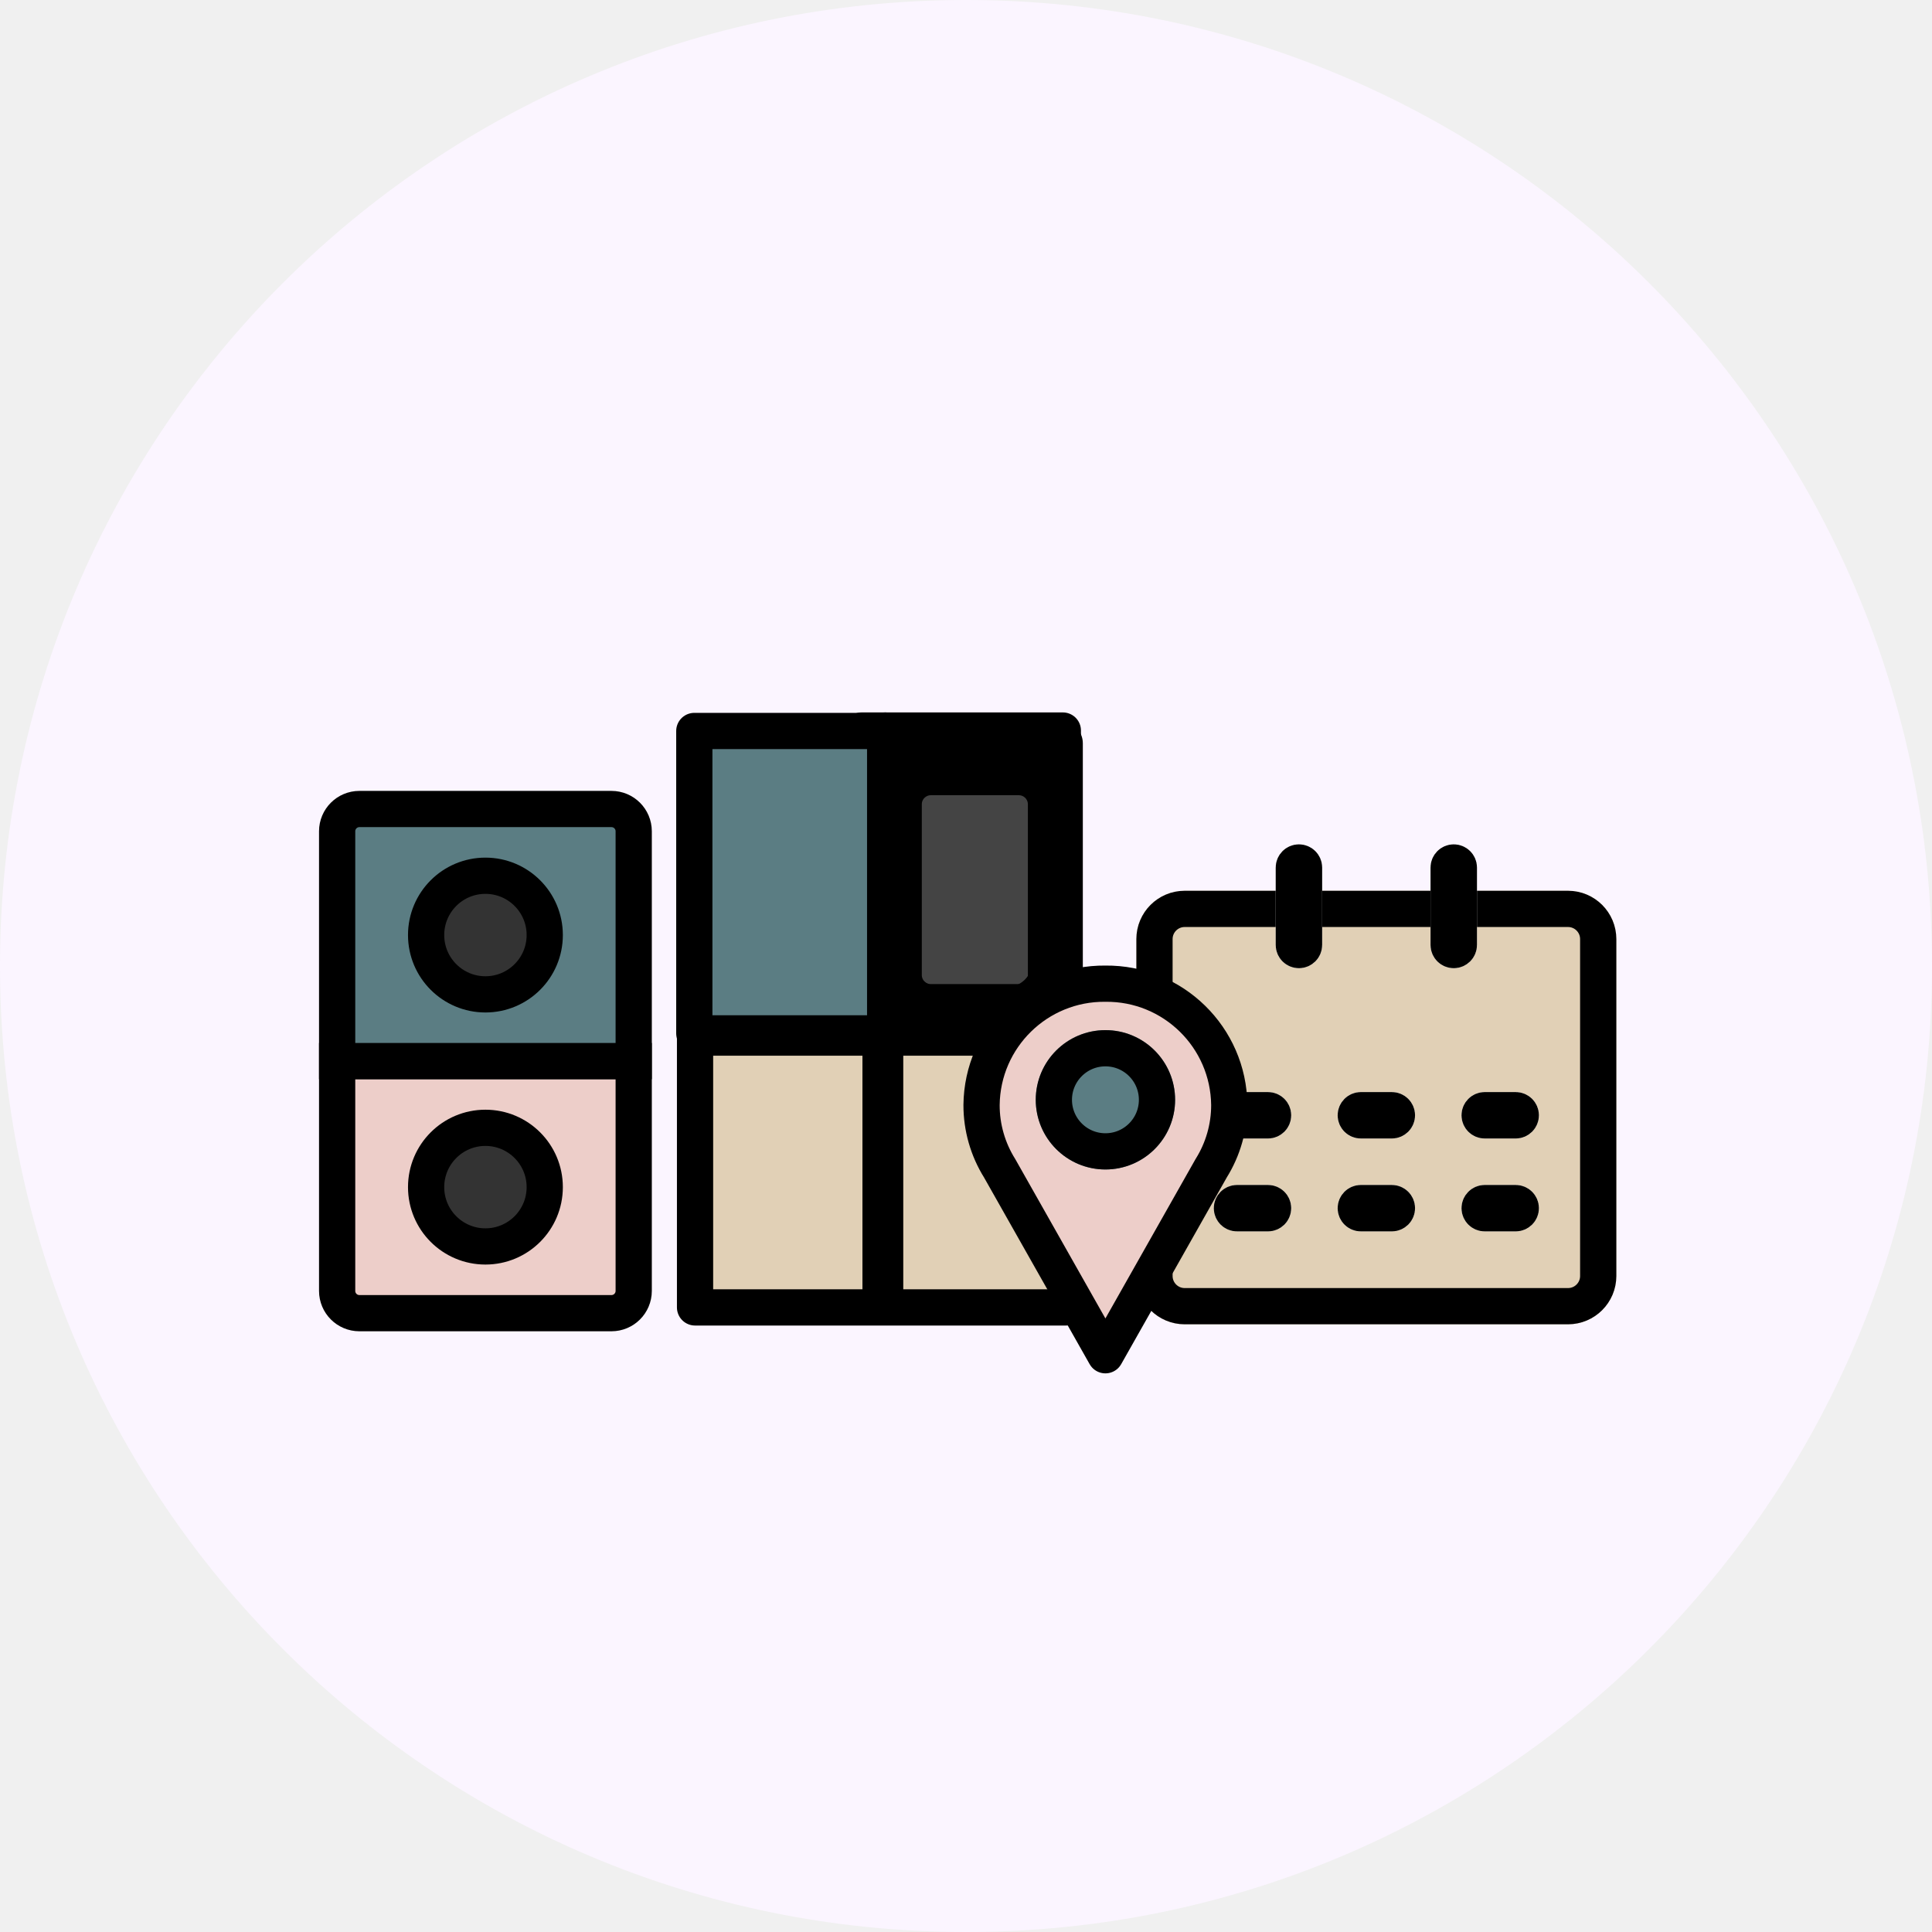
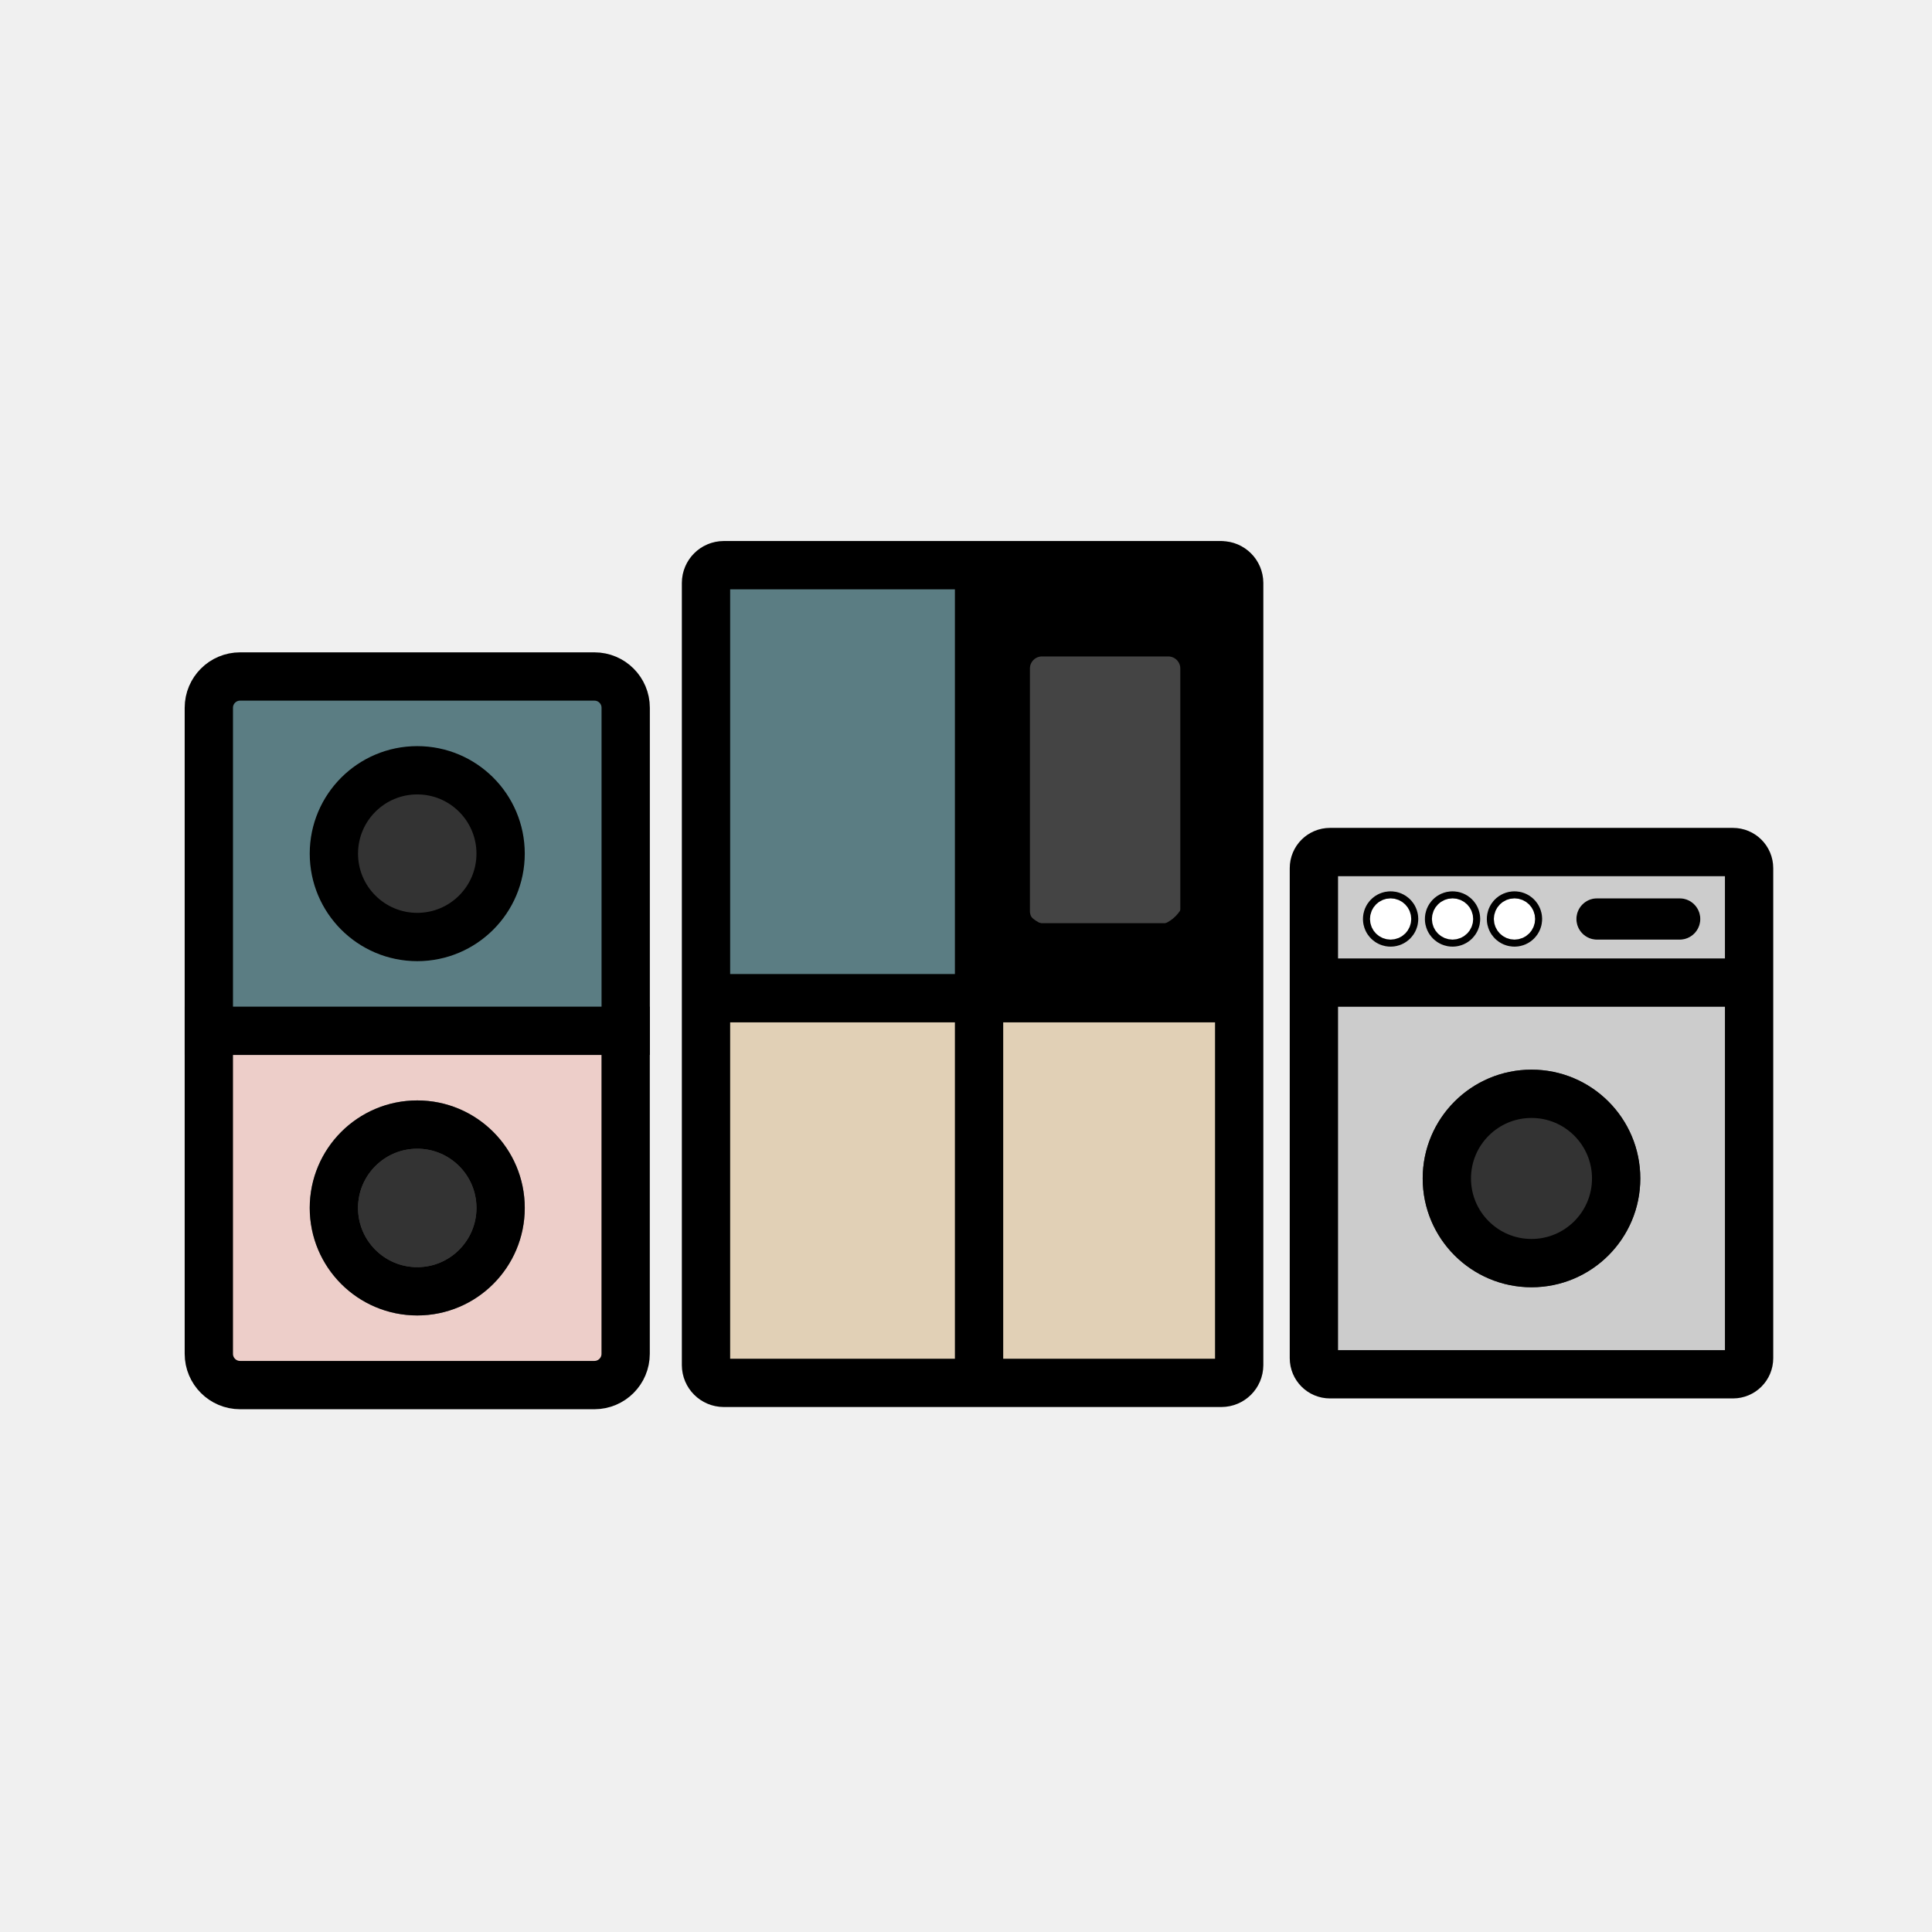
- <svg xmlns="http://www.w3.org/2000/svg" width="160" height="160" viewBox="0 0 160 160">
-   <g id="booking_img01" transform="translate(-387 -314)">
-     <circle id="타원_37" data-name="타원 37" cx="80" cy="80" r="80" transform="translate(387 314)" fill="#fbf5ff" />
-     <g id="icon_step02" transform="translate(6.103 6.607)">
-       <g id="그룹_380" data-name="그룹 380" transform="translate(475.007 377.318)">
-         <g id="사각형_257" data-name="사각형 257" transform="translate(0 3.846)" fill="#e1d0b6" stroke="#000" stroke-width="3">
-           <rect width="39.747" height="35.901" rx="4" stroke="none" />
-           <rect x="1.5" y="1.5" width="36.747" height="32.901" rx="2.5" fill="none" />
-         </g>
-         <g id="그룹_822" data-name="그룹 822" transform="translate(11.539 0)">
-           <g id="사각형_259" data-name="사각형 259" transform="translate(0)" fill="#fff" stroke="#000" stroke-width="3">
-             <rect width="3.846" height="10.257" rx="1.923" stroke="none" />
-             <rect x="1.5" y="1.5" width="0.846" height="7.257" rx="0.423" fill="none" />
-           </g>
-           <g id="사각형_277" data-name="사각형 277" transform="translate(12.822)" fill="#fff" stroke="#000" stroke-width="3">
-             <rect width="3.846" height="10.257" rx="1.923" stroke="none" />
-             <rect x="1.5" y="1.5" width="0.846" height="7.257" rx="0.423" fill="none" />
+ <svg xmlns="http://www.w3.org/2000/svg" xmlns:xlink="http://www.w3.org/1999/xlink" width="120" height="120" viewBox="0 0 120 120">
+   <defs>
+     <clipPath id="clip-path">
+       <rect id="사각형_256" data-name="사각형 256" width="29.831" height="47.953" transform="translate(-1 -1)" fill="none" stroke="#707070" stroke-width="3" />
+     </clipPath>
+     <clipPath id="clip-path-2">
+       <rect id="사각형_254" data-name="사각형 254" width="36.932" height="55" transform="translate(-1 -1)" fill="none" />
+     </clipPath>
+     <clipPath id="clip">
+       <use xlink:href="#fill" />
+     </clipPath>
+   </defs>
+   <g id="step01" transform="translate(-397 -408)">
+     <rect id="사각형_829" data-name="사각형 829" width="120" height="120" transform="translate(397 408)" fill="none" />
+     <g id="그룹_910" data-name="그룹 910" transform="translate(-43.998 96)">
+       <g id="icon_step02" transform="translate(452.998 346)">
+         <g id="그룹_821" data-name="그룹 821" transform="translate(0 7.047)">
+           <g id="그룹_377" data-name="그룹 377" clip-path="url(#clip-path)">
+             <path id="패스_136" data-name="패스 136" d="M.75,17.75H26.639V37.814A1.942,1.942,0,0,1,24.7,39.756H2.692A1.942,1.942,0,0,1,.75,37.814Z" transform="translate(0.221 5.227)" fill="#edcec9" fill-rule="evenodd" />
+             <path id="패스_137" data-name="패스 137" d="M.75,17.75H26.639V37.814A1.942,1.942,0,0,1,24.7,39.756H2.692A1.942,1.942,0,0,1,.75,37.814Z" transform="translate(0.221 5.227)" fill="none" stroke="#000" stroke-width="3" />
+             <path id="패스_138" data-name="패스 138" d="M2.692.75H24.7a1.942,1.942,0,0,1,1.942,1.942V22.756H.75V2.692A1.942,1.942,0,0,1,2.692.75" transform="translate(0.221 0.221)" fill="#5b7d83" fill-rule="evenodd" />
+             <path id="패스_139" data-name="패스 139" d="M2.692.75H24.7a1.942,1.942,0,0,1,1.942,1.942V22.756H.75V2.692A1.942,1.942,0,0,1,2.692.75Z" transform="translate(0.221 0.221)" fill="none" stroke="#000" stroke-width="3" />
+             <path id="패스_140" data-name="패스 140" d="M11.928,5.25A5.178,5.178,0,1,1,6.75,10.428,5.178,5.178,0,0,1,11.928,5.25" transform="translate(1.988 1.546)" fill="#333" fill-rule="evenodd" />
+             <circle id="타원_39" data-name="타원 39" cx="5.178" cy="5.178" r="5.178" transform="translate(8.738 6.796)" fill="none" stroke="#000" stroke-width="3" />
+             <path id="패스_141" data-name="패스 141" d="M11.928,22.25A5.178,5.178,0,1,1,6.75,27.428a5.178,5.178,0,0,1,5.178-5.178" transform="translate(1.988 6.552)" fill="#333" stroke="#707070" stroke-width="3" fill-rule="evenodd" />
+             <circle id="타원_40" data-name="타원 40" cx="5.178" cy="5.178" r="5.178" transform="translate(8.738 28.802)" fill="none" stroke="#000" stroke-width="3" />
          </g>
        </g>
-         <g id="그룹_379" data-name="그룹 379" transform="translate(6.411 20.515)">
-           <g id="사각형_263" data-name="사각형 263" fill="#fff" stroke="#000" stroke-width="3">
-             <rect width="6.411" height="3.846" rx="1.923" stroke="none" />
-             <rect x="1.5" y="1.5" width="3.411" height="0.846" rx="0.423" fill="none" />
-           </g>
-           <g id="사각형_267" data-name="사각형 267" transform="translate(0 7.693)" fill="#fff" stroke="#000" stroke-width="3">
-             <rect width="6.411" height="3.846" rx="1.923" stroke="none" />
-             <rect x="1.5" y="1.5" width="3.411" height="0.846" rx="0.423" fill="none" />
-           </g>
-           <g id="사각형_264" data-name="사각형 264" transform="translate(10.257)" fill="#fff" stroke="#000" stroke-width="3">
-             <rect width="6.411" height="3.846" rx="1.923" stroke="none" />
-             <rect x="1.5" y="1.5" width="3.411" height="0.846" rx="0.423" fill="none" />
-           </g>
-           <g id="사각형_597" data-name="사각형 597" transform="translate(20.515)" fill="#fff" stroke="#000" stroke-width="3">
-             <rect width="6.411" height="3.846" rx="1.923" stroke="none" />
-             <rect x="1.5" y="1.5" width="3.411" height="0.846" rx="0.423" fill="none" />
-           </g>
-           <g id="사각형_268" data-name="사각형 268" transform="translate(10.257 7.693)" fill="#fff" stroke="#000" stroke-width="3">
-             <rect width="6.411" height="3.846" rx="1.923" stroke="none" />
-             <rect x="1.5" y="1.5" width="3.411" height="0.846" rx="0.423" fill="none" />
-           </g>
-           <g id="사각형_596" data-name="사각형 596" transform="translate(20.515 7.693)" fill="#fff" stroke="#000" stroke-width="3">
-             <rect width="6.411" height="3.846" rx="1.923" stroke="none" />
-             <rect x="1.5" y="1.5" width="3.411" height="0.846" rx="0.423" fill="none" />
+         <g id="그룹_823" data-name="그룹 823" transform="translate(30.743)">
+           <rect id="사각형_251" data-name="사각형 251" width="17.57" height="29.734" transform="translate(16.01 1.352)" />
+           <g id="그룹_373" data-name="그룹 373">
+             <g id="그룹_372" data-name="그룹 372" clip-path="url(#clip-path-2)">
+               <path id="패스_126" data-name="패스 126" d="M16.208,4H22.1a2.209,2.209,0,0,1,2.208,2.208v13.25A2.209,2.209,0,0,1,22.1,21.667H16.208A2.209,2.209,0,0,1,14,19.458V6.208A2.209,2.209,0,0,1,16.208,4" transform="translate(6.611 1.889)" fill="#444" fill-rule="evenodd" />
+               <rect id="사각형_252" data-name="사각형 252" width="10.841" height="18.068" rx="1.5" transform="translate(20.477 6.023)" fill="none" stroke="#000" stroke-width="1.5" />
+               <path id="패스_127" data-name="패스 127" d="M1,19H17.195V41.885H1Zm16.195,0H33.389V41.885H17.195Z" transform="translate(0.472 8.972)" fill="#e1d0b6" fill-rule="evenodd" />
+               <rect id="사각형_253" data-name="사각형 253" width="16.864" height="26.795" transform="translate(1.205 1.205)" fill="#5b7d83" />
+               <path id="패스_128" data-name="패스 128" d="M32.771.75H1.854a1.106,1.106,0,0,0-1.1,1.1V50.438a1.106,1.106,0,0,0,1.1,1.1H32.771a1.106,1.106,0,0,0,1.1-1.1V1.854a1.106,1.106,0,0,0-1.1-1.1Z" transform="translate(0.354 0.354)" fill="none" stroke="#000" stroke-linecap="round" stroke-linejoin="round" stroke-width="3" />
+               <path id="패스_129" data-name="패스 129" d="M1.035,18H32.09c.571,0,1.035.672,1.035,1.5S32.661,21,32.09,21H1.035C.464,21,0,20.328,0,19.5S.464,18,1.035,18" transform="translate(1.104 8.5)" fill-rule="evenodd" />
+               <path id="패스_854" data-name="패스 854" d="M0,0V50.591" transform="translate(18.068 1.205)" fill="none" stroke="#000" stroke-linecap="round" stroke-width="3" />
+             </g>
          </g>
        </g>
-         <g id="사각형_261" data-name="사각형 261" transform="translate(0 12.822)" fill="none" stroke="#000" stroke-width="3">
-           <rect width="38.465" height="3" stroke="none" />
-           <rect x="1.5" y="1.5" width="35.465" fill="none" />
-         </g>
-       </g>
-       <g id="그룹_821" data-name="그룹 821" transform="translate(407.897 373.471)">
-         <g id="그룹_851" data-name="그룹 851">
-           <path id="패스_136" data-name="패스 136" d="M.75,17.75H25.31V36.784a1.843,1.843,0,0,1-1.842,1.842H2.592A1.843,1.843,0,0,1,.75,36.784Z" transform="translate(0.171 4.047)" fill="#edcec9" stroke="#000" stroke-width="3" fill-rule="evenodd" />
-           <path id="패스_137" data-name="패스 137" d="M.75,17.75H25.31V36.784a1.843,1.843,0,0,1-1.842,1.842H2.592A1.843,1.843,0,0,1,.75,36.784Z" transform="translate(0.171 4.047)" fill="none" stroke="#000" stroke-width="1.5" />
-           <path id="패스_138" data-name="패스 138" d="M2.592.75H23.468A1.843,1.843,0,0,1,25.31,2.592V21.626H.75V2.592A1.843,1.843,0,0,1,2.592.75" transform="translate(0.171 0.171)" fill="#5b7d83" stroke="#000" stroke-width="3" fill-rule="evenodd" />
-           <path id="패스_139" data-name="패스 139" d="M2.592.75H23.468A1.843,1.843,0,0,1,25.31,2.592V21.626H.75V2.592A1.843,1.843,0,0,1,2.592.75Z" transform="translate(0.171 0.171)" fill="none" stroke="#000" stroke-width="1.5" />
-           <path id="패스_140" data-name="패스 140" d="M11.662,5.25A4.912,4.912,0,1,1,6.75,10.162,4.912,4.912,0,0,1,11.662,5.25" transform="translate(1.539 1.197)" fill="#333" fill-rule="evenodd" />
-           <circle id="타원_39" data-name="타원 39" cx="4.912" cy="4.912" r="4.912" transform="translate(8.289 6.447)" fill="none" stroke="#000" stroke-width="3" />
-           <path id="패스_141" data-name="패스 141" d="M11.662,22.25A4.912,4.912,0,1,1,6.75,27.162a4.912,4.912,0,0,1,4.912-4.912" transform="translate(1.539 5.073)" fill="#333" fill-rule="evenodd" />
-           <circle id="타원_40" data-name="타원 40" cx="4.912" cy="4.912" r="4.912" transform="translate(8.289 27.323)" fill="none" stroke="#000" stroke-width="3" />
-         </g>
-       </g>
-       <g id="그룹_823" data-name="그룹 823" transform="translate(437.061 366.786)">
-         <rect id="사각형_251" data-name="사각형 251" width="16.668" height="28.208" transform="translate(15.188 1.107)" stroke="#000" stroke-linecap="round" stroke-linejoin="round" stroke-width="3" />
-         <g id="그룹_373" data-name="그룹 373">
-           <g id="그룹_852" data-name="그룹 852">
-             <path id="패스_126" data-name="패스 126" d="M16.095,4h5.587a2.1,2.1,0,0,1,2.095,2.095v12.57a2.1,2.1,0,0,1-2.095,2.095H16.095A2.1,2.1,0,0,1,14,18.665V6.095A2.1,2.1,0,0,1,16.095,4" transform="translate(5.553 1.587)" fill="#444" fill-rule="evenodd" />
-             <rect id="사각형_252" data-name="사각형 252" width="10.284" height="17.141" rx="1.5" transform="translate(19.426 5.714)" fill="none" stroke="#000" stroke-width="1.5" />
-             <path id="패스_127" data-name="패스 127" d="M1,19H16.363V41.346H1Zm15.363,0H31.726V41.346H16.363Z" transform="translate(0.397 7.536)" fill="#e1d0b6" stroke="#000" stroke-linecap="round" stroke-linejoin="round" stroke-width="3" fill-rule="evenodd" />
-             <rect id="사각형_253" data-name="사각형 253" width="15.998" height="25.044" transform="translate(1.336 1.143)" fill="#5b7d83" stroke="#000" stroke-linecap="round" stroke-linejoin="round" stroke-width="3" />
-             <path id="패스_128" data-name="패스 128" d="M31.127.75H1.8A1.049,1.049,0,0,0,.75,1.8V47.886A1.049,1.049,0,0,0,1.8,48.934H31.127a1.049,1.049,0,0,0,1.047-1.047V1.8A1.049,1.049,0,0,0,31.127.75Z" transform="translate(0.587 0.357)" fill="none" stroke="#000" stroke-width="1.5" />
-             <path id="패스_129" data-name="패스 129" d="M1.015,18H31.457a1.048,1.048,0,0,1,0,2.095H1.015a1.048,1.048,0,0,1,0-2.095" transform="translate(1.048 7.139)" fill-rule="evenodd" />
-             <line id="선_25" data-name="선 25" y2="47" transform="translate(17.141 1.107)" fill="none" stroke="#000" stroke-linecap="round" stroke-width="3" />
+         <g id="그룹_1192" data-name="그룹 1192" transform="translate(68.932 18.922)">
+           <g id="그룹_1188" data-name="그룹 1188" transform="translate(0.676 0)">
+             <g id="그룹_1189" data-name="그룹 1189" transform="translate(0)">
+               <rect id="사각형_808" data-name="사각형 808" width="27.031" height="32.437" rx="1" fill="#ccc" stroke="#000" stroke-linecap="round" stroke-linejoin="round" stroke-width="3" />
+               <g id="그룹_1190" data-name="그룹 1190" transform="translate(6.758 13.516)">
+                 <g id="타원_160" data-name="타원 160" transform="translate(0)" fill="#333" stroke="#000" stroke-width="3">
+                   <ellipse cx="6.758" cy="6.758" rx="6.758" ry="6.758" stroke="none" />
+                   <ellipse cx="6.758" cy="6.758" rx="5.258" ry="5.258" fill="none" />
+                 </g>
+               </g>
+             </g>
          </g>
-         </g>
-       </g>
-       <g id="그룹_382" data-name="그룹 382" transform="translate(462.185 388.857)">
-         <path id="합치기_9" data-name="합치기 9" d="M1.5,15.29A9.851,9.851,0,0,1,0,10.048,10.154,10.154,0,0,1,10.257,0,10.155,10.155,0,0,1,20.515,10.048a9.86,9.86,0,0,1-1.5,5.238L10.257,30.772Z" transform="translate(0 0)" fill="#edcec9" stroke="#000" stroke-linecap="round" stroke-linejoin="round" stroke-width="3" />
-         <g id="타원_42" data-name="타원 42" transform="translate(4.489 3.847)" fill="#5b7d83" stroke="#000" stroke-width="3">
-           <circle cx="5.77" cy="5.77" r="5.77" stroke="none" />
-           <circle cx="5.77" cy="5.77" r="4.27" fill="none" />
+           <path id="패스_853" data-name="패스 853" d="M483.327,386.393h27.031" transform="translate(-483.327 -378.284)" fill="none" stroke="#000" stroke-width="3" />
+           <g id="타원_161" data-name="타원 161" transform="translate(4.159 2.876)" fill="#fff" stroke="#000" stroke-width="3">
+             <circle cx="1.282" cy="1.282" r="1.282" stroke="none" />
+             <circle cx="1.282" cy="1.282" r="0.218" fill="none" />
+           </g>
+           <g id="타원_162" data-name="타원 162" transform="translate(8.006 2.876)" fill="#fff" stroke="#000" stroke-width="3">
+             <circle cx="1.282" cy="1.282" r="1.282" stroke="none" />
+             <circle cx="1.282" cy="1.282" r="0.218" fill="none" />
+           </g>
+           <g id="타원_163" data-name="타원 163" transform="translate(11.853 2.876)" fill="#fff" stroke="#000" stroke-width="3">
+             <circle cx="1.282" cy="1.282" r="1.282" stroke="none" />
+             <circle cx="1.282" cy="1.282" r="0.218" fill="none" />
+           </g>
+           <g id="사각형_809" data-name="사각형 809" transform="translate(16.982 2.876)" fill="#fff" stroke="#000" stroke-width="3">
+             <rect id="fill" width="7.694" height="2.565" rx="1.282" stroke="none" />
+             <path d="M0,1.065h7.694M6.194,0v2.565M7.694,1.5h-7.694M1.5,2.565v-2.565" fill="none" clip-path="url(#clip)" />
+           </g>
        </g>
      </g>
    </g>
  </g>
</svg>
